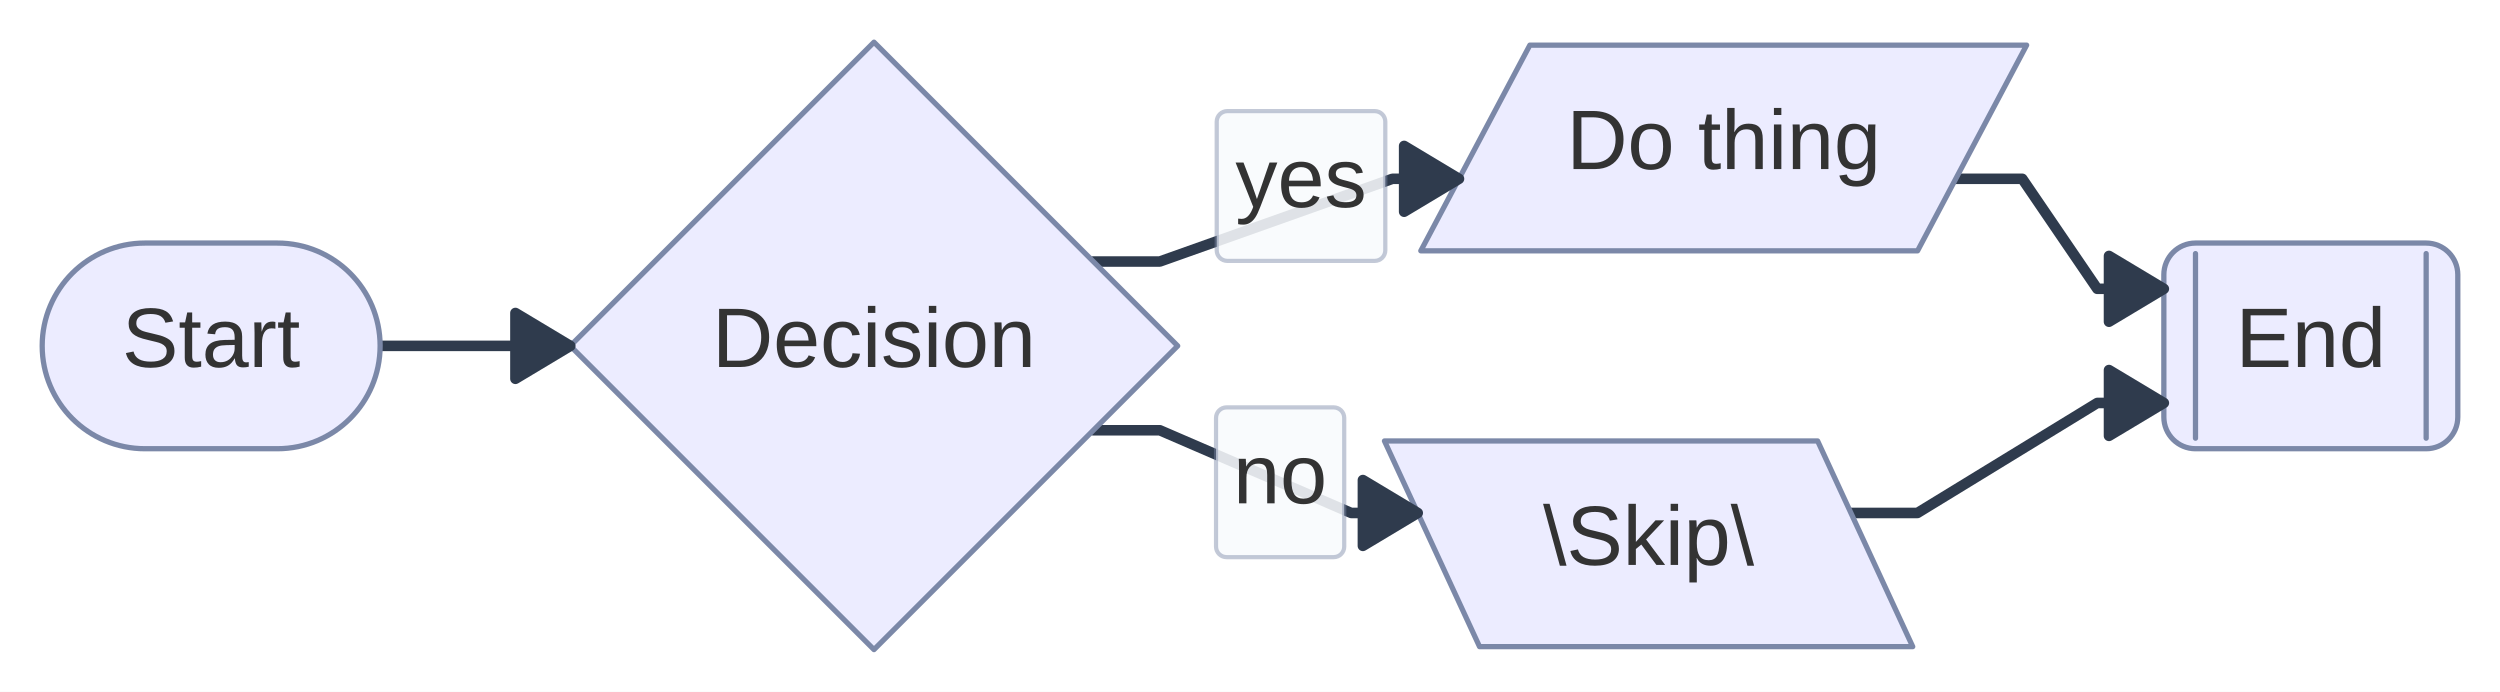
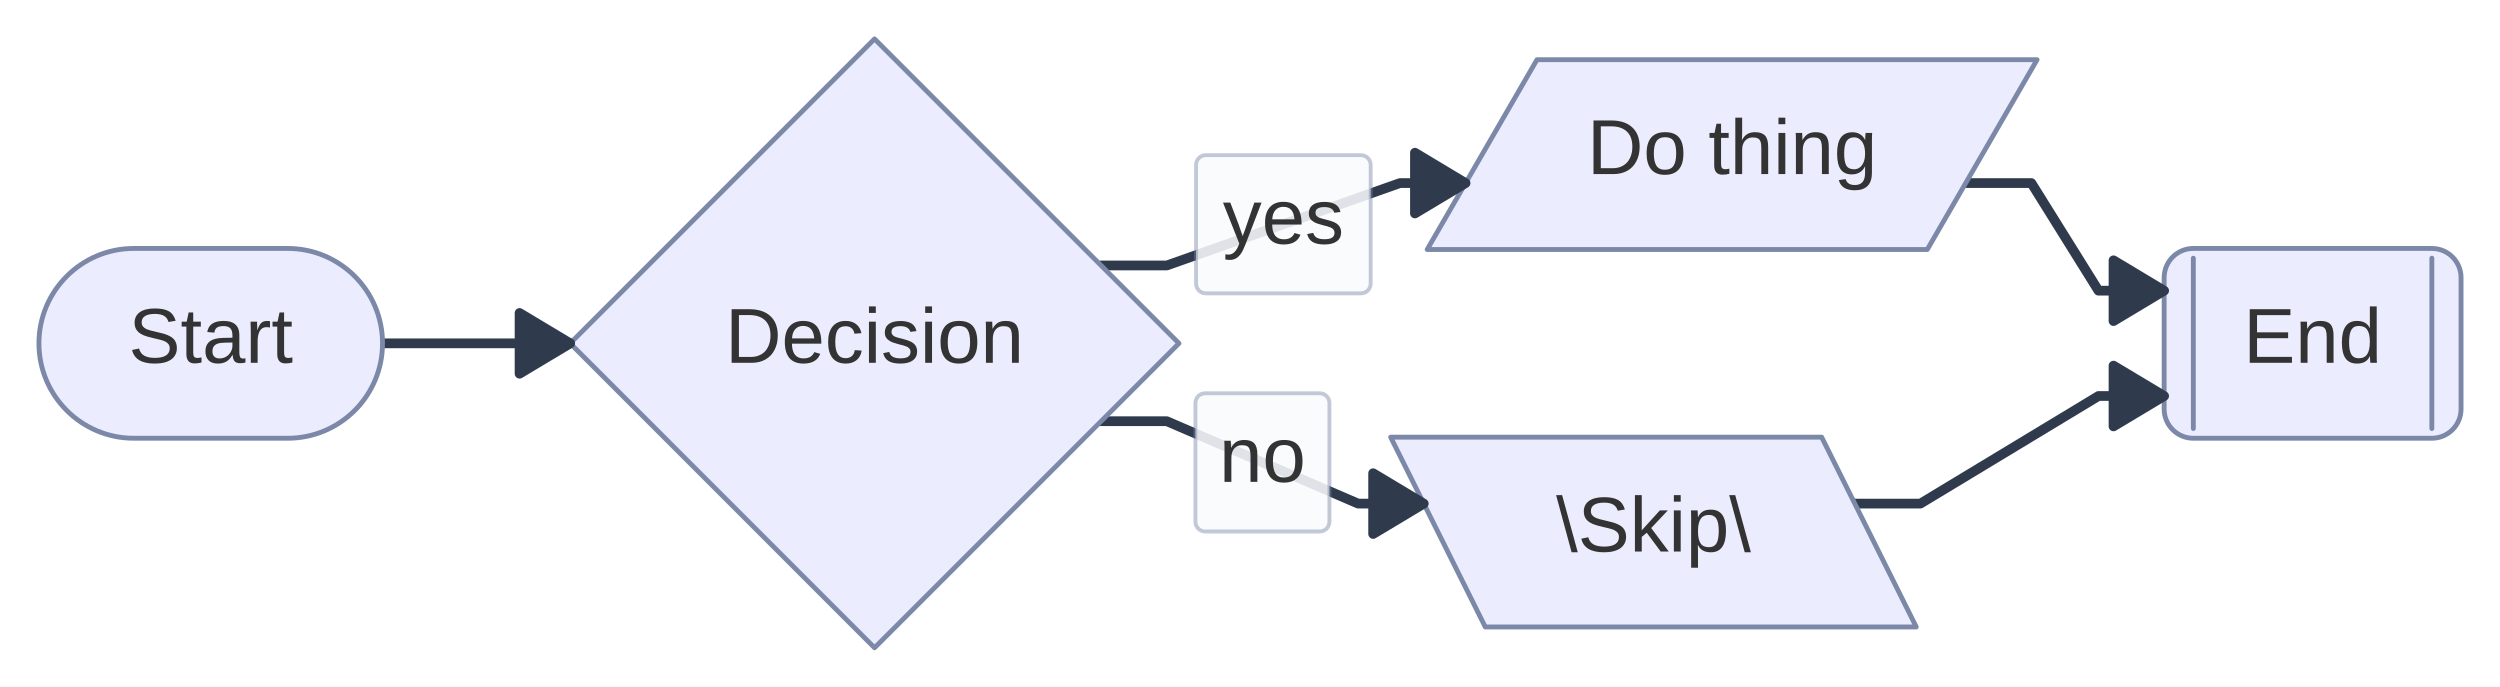
- <svg xmlns="http://www.w3.org/2000/svg" width="474.063" height="131.179" viewBox="0 0 474.063 131.179">
-   <rect x="0" y="0" width="474.063" height="131.179" fill="#FFFFFF" />
+ <svg xmlns="http://www.w3.org/2000/svg" width="513.692" height="141.096" viewBox="0 0 513.692 141.096">
+   <rect x="0" y="0" width="513.692" height="141.096" fill="#FFFFFF" />
  <defs>
    <marker id="arrow-0" viewBox="0 0 10 10" refX="5" refY="5" markerUnits="userSpaceOnUse" markerWidth="8" markerHeight="8" orient="auto">
      <path d="M 0 0 L 10 5 L 0 10 z" fill="#2F3B4D" stroke="#2F3B4D" stroke-width="1" stroke-dasharray="1,0" />
    </marker>
    <marker id="arrow-start-0" viewBox="0 0 10 10" refX="4.5" refY="5" markerUnits="userSpaceOnUse" markerWidth="8" markerHeight="8" orient="auto">
      <path d="M 0 5 L 10 10 L 10 0 z" fill="#2F3B4D" stroke="#2F3B4D" stroke-width="1" stroke-dasharray="1,0" />
    </marker>
  </defs>
-   <path class="edgePath" d="M 72.075,65.589 L 84.697,65.589 L 95.515,65.589 L 108.137,65.589" fill="none" stroke="#2F3B4D" stroke-width="2" stroke-linecap="round" stroke-linejoin="round" />
-   <path class="edgePath" d="M 207.315,49.589 L 219.937,49.589 L 264.034,33.909 L 276.655,33.909" fill="none" stroke="#2F3B4D" stroke-width="2" stroke-linecap="round" stroke-linejoin="round" />
-   <rect x="230.72" y="21.07" width="31.97" height="28.40" rx="2" ry="2" fill="rgba(248,250,252, 0.92)" fill-opacity="0.95" stroke="#7B88A8" stroke-opacity="0.45" stroke-width="0.8" />
-   <text x="246.70" y="39.27" text-anchor="middle" font-family="'trebuchet ms', verdana, arial, sans-serif" font-size="16" fill="#333333">
-     <tspan x="246.70" dy="0.00">yes</tspan>
+   <path id="edge-0" class="edgePath" data-edge-id="edge-0" d="M 78.600,70.548 L 92.095,70.548 L 103.661,70.548 L 117.156,70.548" fill="none" stroke="#2F3B4D" stroke-width="2" stroke-linecap="round" stroke-linejoin="round" />
+   <path id="edge-1" class="edgePath" data-edge-id="edge-1" d="M 226.252,54.548 L 239.747,54.548 L 287.650,37.620 L 301.145,37.620" fill="none" stroke="#2F3B4D" stroke-width="2" stroke-linecap="round" stroke-linejoin="round" />
+   <rect data-edge-id="edge-1" data-label-kind="center" x="245.76" y="31.88" width="35.88" height="28.40" rx="2" ry="2" fill="rgba(248,250,252, 0.92)" fill-opacity="0.95" stroke="#7B88A8" stroke-opacity="0.45" stroke-width="0.8" />
+   <g class="edgeLabel" data-edge-id="edge-1" data-label-kind="center">
+     <text x="263.70" y="50.08" text-anchor="middle" font-family="'trebuchet ms', verdana, arial, sans-serif" font-size="16" fill="#333333">
+       <tspan x="263.70" dy="0.00">yes</tspan>
+     </text>
+   </g>
+   <path id="edge-2" class="edgePath" data-edge-id="edge-2" d="M 226.252,86.548 L 239.747,86.548 L 279.057,103.476 L 292.551,103.476" fill="none" stroke="#2F3B4D" stroke-width="2" stroke-linecap="round" stroke-linejoin="round" />
+   <rect data-edge-id="edge-2" data-label-kind="center" x="245.63" y="80.81" width="27.54" height="28.40" rx="2" ry="2" fill="rgba(248,250,252, 0.92)" fill-opacity="0.95" stroke="#7B88A8" stroke-opacity="0.45" stroke-width="0.8" />
+   <g class="edgeLabel" data-edge-id="edge-2" data-label-kind="center">
+     <text x="259.40" y="99.01" text-anchor="middle" font-family="'trebuchet ms', verdana, arial, sans-serif" font-size="16" fill="#333333">
+       <tspan x="259.40" dy="0.00">no</tspan>
+     </text>
+   </g>
+   <path id="edge-3" class="edgePath" data-edge-id="edge-3" d="M 403.907,37.620 L 417.402,37.620 L 431.189,59.726 L 444.684,59.726" fill="none" stroke="#2F3B4D" stroke-width="2" stroke-linecap="round" stroke-linejoin="round" />
+   <path id="edge-4" class="edgePath" data-edge-id="edge-4" d="M 381.111,103.476 L 394.606,103.476 L 431.189,81.371 L 444.684,81.371" fill="none" stroke="#2F3B4D" stroke-width="2" stroke-linecap="round" stroke-linejoin="round" />
+   <rect x="8.00" y="51.05" width="70.60" height="39.00" rx="19.50" ry="19.50" fill="#ECECFF" stroke="#7B88A8" stroke-width="1" stroke-linejoin="round" stroke-linecap="round" />
+   <text x="43.30" y="74.55" text-anchor="middle" font-family="'trebuchet ms', verdana, arial, sans-serif" font-size="16" fill="#333333">
+     <tspan x="43.30" dy="0.00">Start</tspan>
  </text>
-   <path class="edgePath" d="M 207.315,81.589 L 219.937,81.589 L 256.218,97.270 L 268.839,97.270" fill="none" stroke="#2F3B4D" stroke-width="2" stroke-linecap="round" stroke-linejoin="round" />
-   <rect x="230.59" y="77.25" width="24.31" height="28.40" rx="2" ry="2" fill="rgba(248,250,252, 0.92)" fill-opacity="0.95" stroke="#7B88A8" stroke-opacity="0.45" stroke-width="0.8" />
-   <text x="242.74" y="95.45" text-anchor="middle" font-family="'trebuchet ms', verdana, arial, sans-serif" font-size="16" fill="#333333">
-     <tspan x="242.74" dy="0.00">no</tspan>
+   <polygon points="179.70,8.00 242.25,70.55 179.70,133.10 117.16,70.55" fill="#ECECFF" stroke="#7B88A8" stroke-width="1" stroke-linejoin="round" stroke-linecap="round" />
+   <text x="179.70" y="74.55" text-anchor="middle" font-family="'trebuchet ms', verdana, arial, sans-serif" font-size="16" fill="#333333">
+     <tspan x="179.70" dy="0.00">Decision</tspan>
  </text>
-   <path class="edgePath" d="M 370.857,33.909 L 383.479,33.909 L 397.697,54.767 L 410.319,54.767" fill="none" stroke="#2F3B4D" stroke-width="2" stroke-linecap="round" stroke-linejoin="round" />
-   <path class="edgePath" d="M 350.979,97.270 L 363.600,97.270 L 397.697,76.412 L 410.319,76.412" fill="none" stroke="#2F3B4D" stroke-width="2" stroke-linecap="round" stroke-linejoin="round" />
-   <rect x="8.00" y="46.09" width="64.08" height="39.00" rx="19.50" ry="19.50" fill="#ECECFF" stroke="#7B88A8" stroke-width="1" stroke-linejoin="round" stroke-linecap="round" />
-   <text x="40.04" y="69.59" text-anchor="middle" font-family="'trebuchet ms', verdana, arial, sans-serif" font-size="16" fill="#333333">
-     <tspan x="40.04" dy="0.00">Start</tspan>
+   <polygon points="315.81,12.27 418.57,12.27 396.01,51.27 293.25,51.27" fill="#ECECFF" stroke="#7B88A8" stroke-width="1" stroke-linejoin="round" stroke-linecap="round" />
+   <text x="355.91" y="35.77" text-anchor="middle" font-family="'trebuchet ms', verdana, arial, sans-serif" font-size="16" fill="#333333">
+     <tspan x="355.91" dy="0.00">Do thing</tspan>
  </text>
-   <polygon points="165.73,8.00 223.32,65.59 165.73,123.18 108.14,65.59" fill="#ECECFF" stroke="#7B88A8" stroke-width="1" stroke-linejoin="round" stroke-linecap="round" />
-   <text x="165.73" y="69.59" text-anchor="middle" font-family="'trebuchet ms', verdana, arial, sans-serif" font-size="16" fill="#333333">
-     <tspan x="165.73" dy="0.00">Decision</tspan>
+   <polygon points="285.75,89.83 374.31,89.83 393.75,128.83 305.19,128.83" fill="#ECECFF" stroke="#7B88A8" stroke-width="1" stroke-linejoin="round" stroke-linecap="round" />
+   <text x="339.75" y="113.33" text-anchor="middle" font-family="'trebuchet ms', verdana, arial, sans-serif" font-size="16" fill="#333333">
+     <tspan x="339.75" dy="0.00">\Skip\</tspan>
  </text>
-   <polygon points="290.10,8.56 384.30,8.56 363.62,47.56 269.42,47.56" fill="#ECECFF" stroke="#7B88A8" stroke-width="1" stroke-linejoin="round" stroke-linecap="round" />
-   <text x="326.86" y="32.06" text-anchor="middle" font-family="'trebuchet ms', verdana, arial, sans-serif" font-size="16" fill="#333333">
-     <tspan x="326.86" dy="0.00">Do thing</tspan>
+   <rect x="444.68" y="51.05" width="61.01" height="39.00" rx="6" ry="6" fill="#ECECFF" stroke="#7B88A8" stroke-width="1" stroke-linejoin="round" stroke-linecap="round" />
+   <line x1="450.68" y1="53.05" x2="450.68" y2="88.05" stroke="#7B88A8" stroke-width="1" stroke-linejoin="round" stroke-linecap="round" />
+   <line x1="499.69" y1="53.05" x2="499.69" y2="88.05" stroke="#7B88A8" stroke-width="1" stroke-linejoin="round" stroke-linecap="round" />
+   <text x="475.19" y="74.55" text-anchor="middle" font-family="'trebuchet ms', verdana, arial, sans-serif" font-size="16" fill="#333333">
+     <tspan x="475.19" dy="0.00">End</tspan>
  </text>
-   <polygon points="262.53,83.62 344.67,83.62 362.70,122.62 280.56,122.62" fill="#ECECFF" stroke="#7B88A8" stroke-width="1" stroke-linejoin="round" stroke-linecap="round" />
-   <text x="312.61" y="107.12" text-anchor="middle" font-family="'trebuchet ms', verdana, arial, sans-serif" font-size="16" fill="#333333">
-     <tspan x="312.61" dy="0.00">\Skip\</tspan>
-   </text>
-   <rect x="410.32" y="46.09" width="55.74" height="39.00" rx="6" ry="6" fill="#ECECFF" stroke="#7B88A8" stroke-width="1" stroke-linejoin="round" stroke-linecap="round" />
-   <line x1="416.32" y1="48.09" x2="416.32" y2="83.09" stroke="#7B88A8" stroke-width="1" stroke-linejoin="round" stroke-linecap="round" />
-   <line x1="460.06" y1="48.09" x2="460.06" y2="83.09" stroke="#7B88A8" stroke-width="1" stroke-linejoin="round" stroke-linecap="round" />
-   <text x="438.19" y="69.59" text-anchor="middle" font-family="'trebuchet ms', verdana, arial, sans-serif" font-size="16" fill="#333333">
-     <tspan x="438.19" dy="0.00">End</tspan>
-   </text>
-   <g transform="translate(108.14 65.59) rotate(0.00)">
+   <g transform="translate(117.16 70.55) rotate(0.00)">
    <polygon points="0,0 -10.40,6.24 -10.40,-6.24" fill="#2F3B4D" stroke="#2F3B4D" stroke-width="2" stroke-linejoin="round" stroke-linecap="round" />
  </g>
-   <g transform="translate(276.66 33.91) rotate(0.00)">
+   <g transform="translate(301.14 37.62) rotate(0.00)">
    <polygon points="0,0 -10.40,6.24 -10.40,-6.24" fill="#2F3B4D" stroke="#2F3B4D" stroke-width="2" stroke-linejoin="round" stroke-linecap="round" />
  </g>
-   <g transform="translate(268.84 97.27) rotate(0.00)">
+   <g transform="translate(292.55 103.48) rotate(0.00)">
    <polygon points="0,0 -10.40,6.24 -10.40,-6.24" fill="#2F3B4D" stroke="#2F3B4D" stroke-width="2" stroke-linejoin="round" stroke-linecap="round" />
  </g>
-   <g transform="translate(410.32 54.77) rotate(0.00)">
+   <g transform="translate(444.68 59.73) rotate(0.00)">
    <polygon points="0,0 -10.40,6.24 -10.40,-6.24" fill="#2F3B4D" stroke="#2F3B4D" stroke-width="2" stroke-linejoin="round" stroke-linecap="round" />
  </g>
-   <g transform="translate(410.32 76.41) rotate(0.00)">
+   <g transform="translate(444.68 81.37) rotate(0.00)">
    <polygon points="0,0 -10.40,6.24 -10.40,-6.24" fill="#2F3B4D" stroke="#2F3B4D" stroke-width="2" stroke-linejoin="round" stroke-linecap="round" />
  </g>
</svg>
